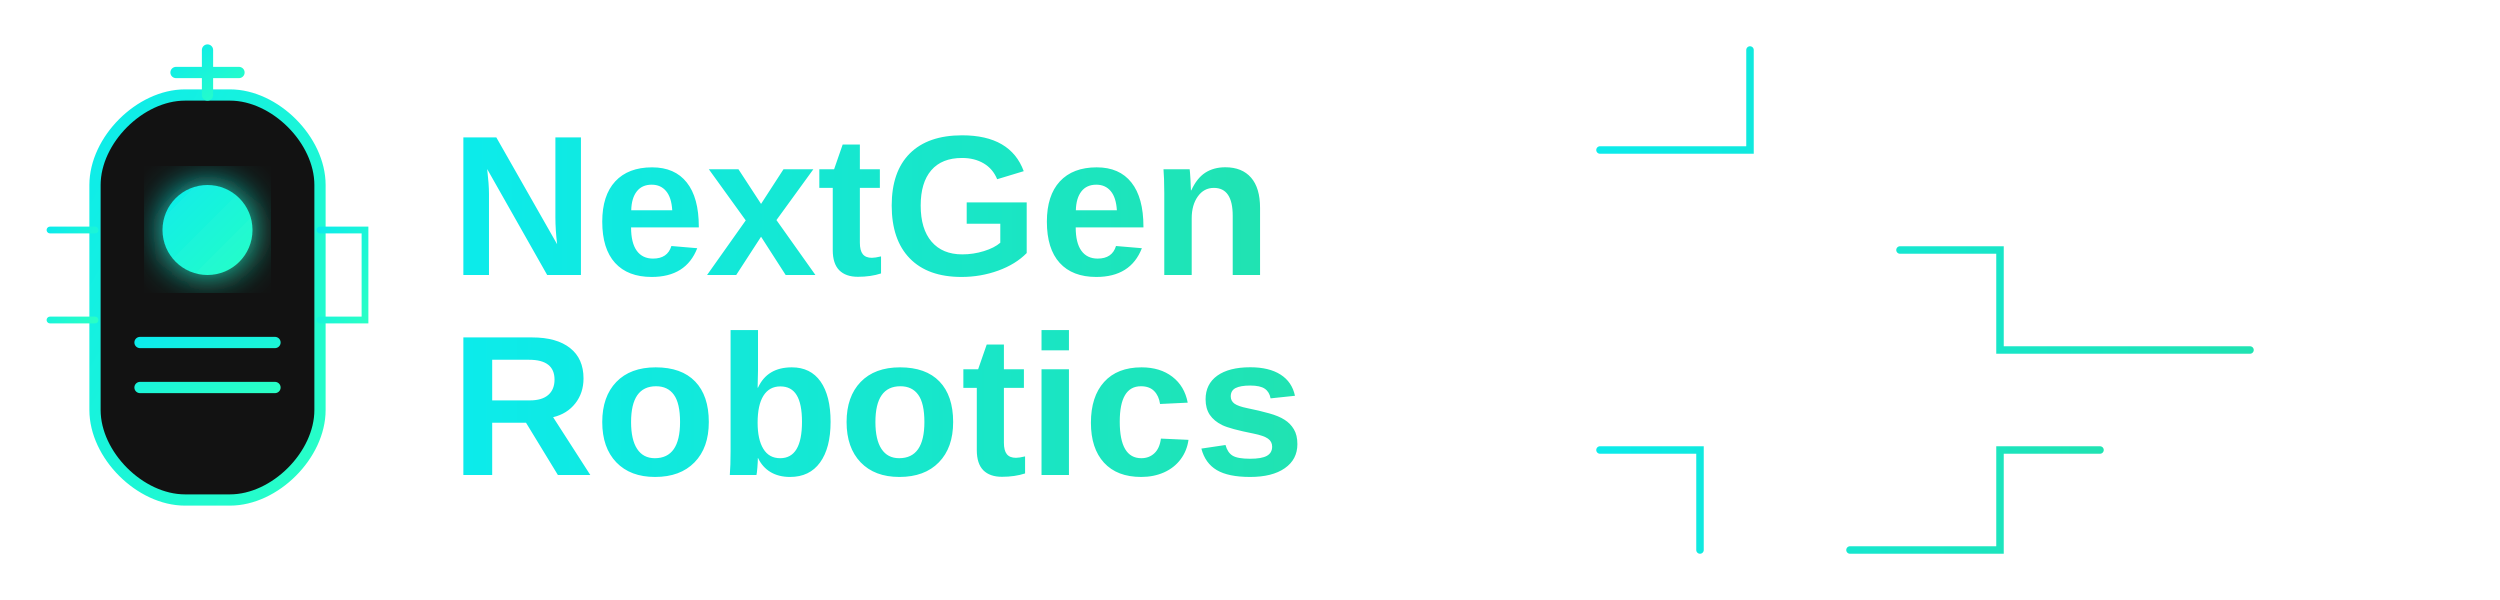
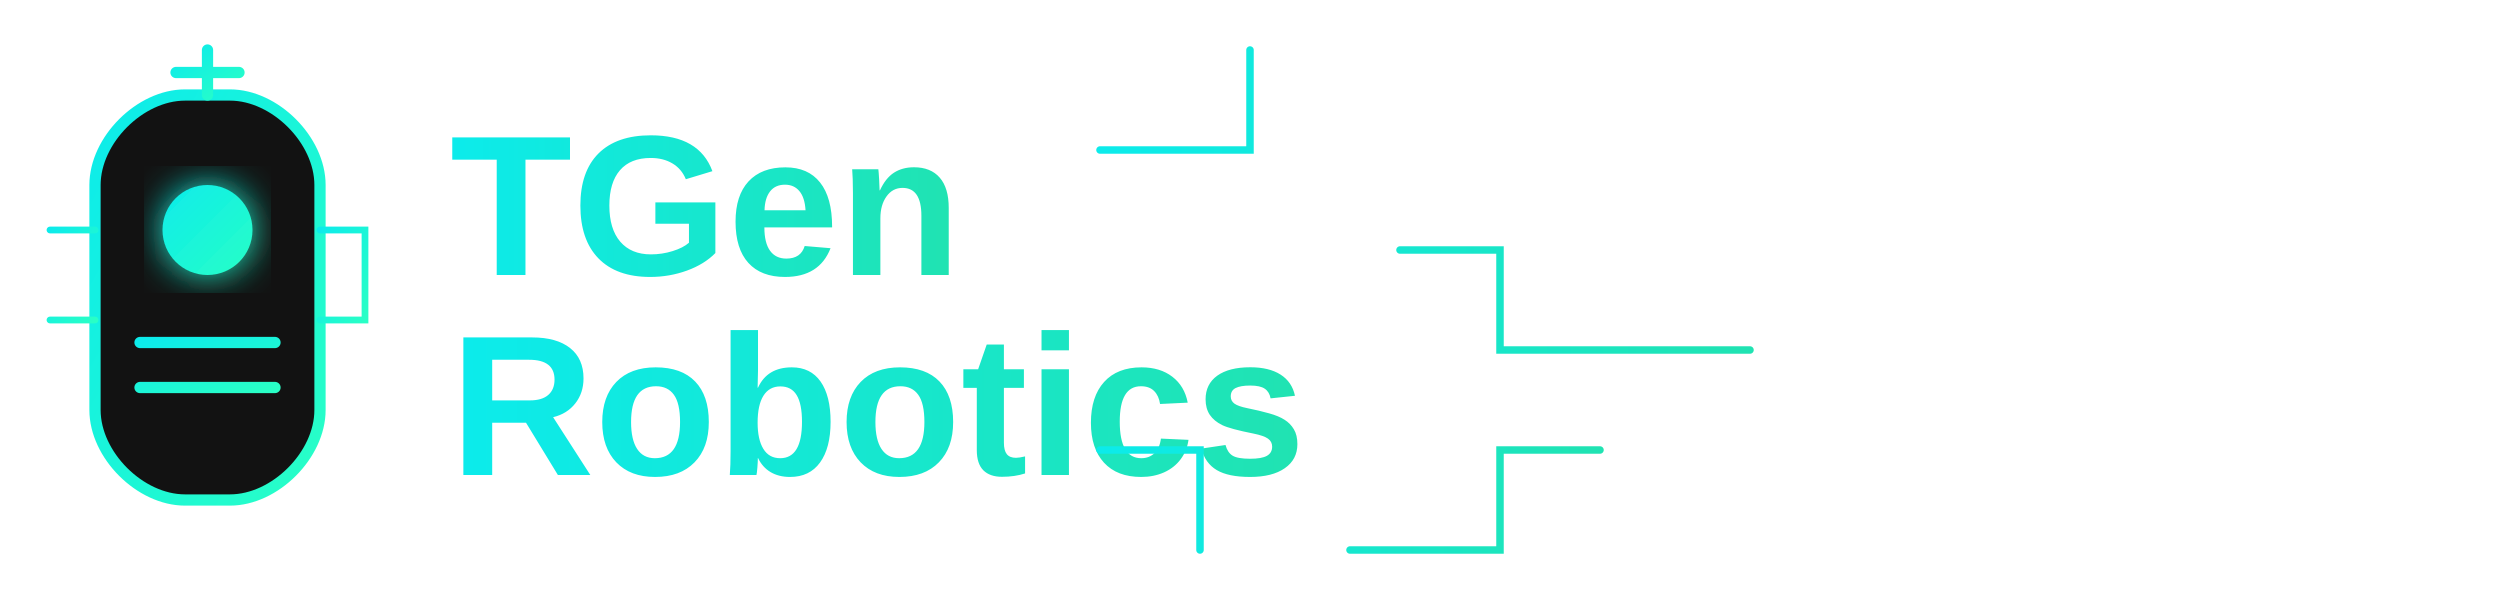
<svg xmlns="http://www.w3.org/2000/svg" viewBox="0 0 500 120" width="500" height="120">
  <defs>
    <linearGradient id="logoGradient" x1="0%" y1="0%" x2="100%" y2="0%">
      <stop offset="0%" stop-color="#0cebeb" />
      <stop offset="100%" stop-color="#20e3b2" />
    </linearGradient>
    <linearGradient id="iconGradient" x1="0%" y1="0%" x2="100%" y2="100%">
      <stop offset="0%" stop-color="#0cebeb" />
      <stop offset="100%" stop-color="#29ffc6" />
    </linearGradient>
    <filter id="glow" x="-20%" y="-20%" width="140%" height="140%">
      <feGaussianBlur stdDeviation="4" result="blur" />
      <feComposite in="SourceGraphic" in2="blur" operator="over" />
    </filter>
  </defs>
  <g class="icon" transform="translate(10, 10) scale(0.9)">
    <path d="M60,30 C60,20 50,10 40,10 L30,10 C20,10 10,20 10,30 L10,80 C10,90 20,100 30,100 L40,100 C50,100 60,90 60,80 Z" fill="#121212" stroke="url(#iconGradient)" stroke-width="2.5" />
    <circle cx="35" cy="40" r="10" fill="url(#iconGradient)" filter="url(#glow)" />
    <path d="M20,65 L50,65 M20,75 L50,75" stroke="url(#iconGradient)" stroke-width="2.5" stroke-linecap="round" />
    <path d="M35,10 L35,0 M28,5 L42,5" stroke="url(#iconGradient)" stroke-width="2.5" stroke-linecap="round" />
    <path d="M15,50 L25,50 M45,50 L55,50" stroke="url(#iconGradient)" stroke-width="1.5" stroke-linecap="round" />
    <path d="M60,40 L70,40 L70,60 L60,60" stroke="url(#iconGradient)" stroke-width="1.5" stroke-linecap="round" fill="none" />
    <path d="M0,40 L10,40 M0,60 L10,60" stroke="url(#iconGradient)" stroke-width="1.5" stroke-linecap="round" />
  </g>
  <g transform="translate(90, 55)">
    <text font-family="Arial, sans-serif" font-weight="bold" font-size="40" fill="url(#logoGradient)">
-       NextGen
+       TGen
    </text>
  </g>
  <g transform="translate(90, 95)">
    <text font-family="Arial, sans-serif" font-weight="bold" font-size="40" fill="url(#logoGradient)">
      Robotics
    </text>
  </g>
-   <path d="M320,30 L350,30 L350,10 M380,50 L400,50 L400,70 L450,70" stroke="url(#logoGradient)" stroke-width="1.5" stroke-linecap="round" fill="none" />
-   <path d="M320,90 L340,90 L340,110 M370,110 L400,110 L400,90 L420,90" stroke="url(#logoGradient)" stroke-width="1.5" stroke-linecap="round" fill="none" />
+   <path d="M220,30 L250,30 L250,10 M280,50 L300,50 L300,70 L350,70" stroke="url(#logoGradient)" stroke-width="1.5" stroke-linecap="round" fill="none" />
+   <path d="M220,90 L240,90 L240,110 M270,110 L300,110 L300,90 L320,90" stroke="url(#logoGradient)" stroke-width="1.5" stroke-linecap="round" fill="none" />
</svg>
